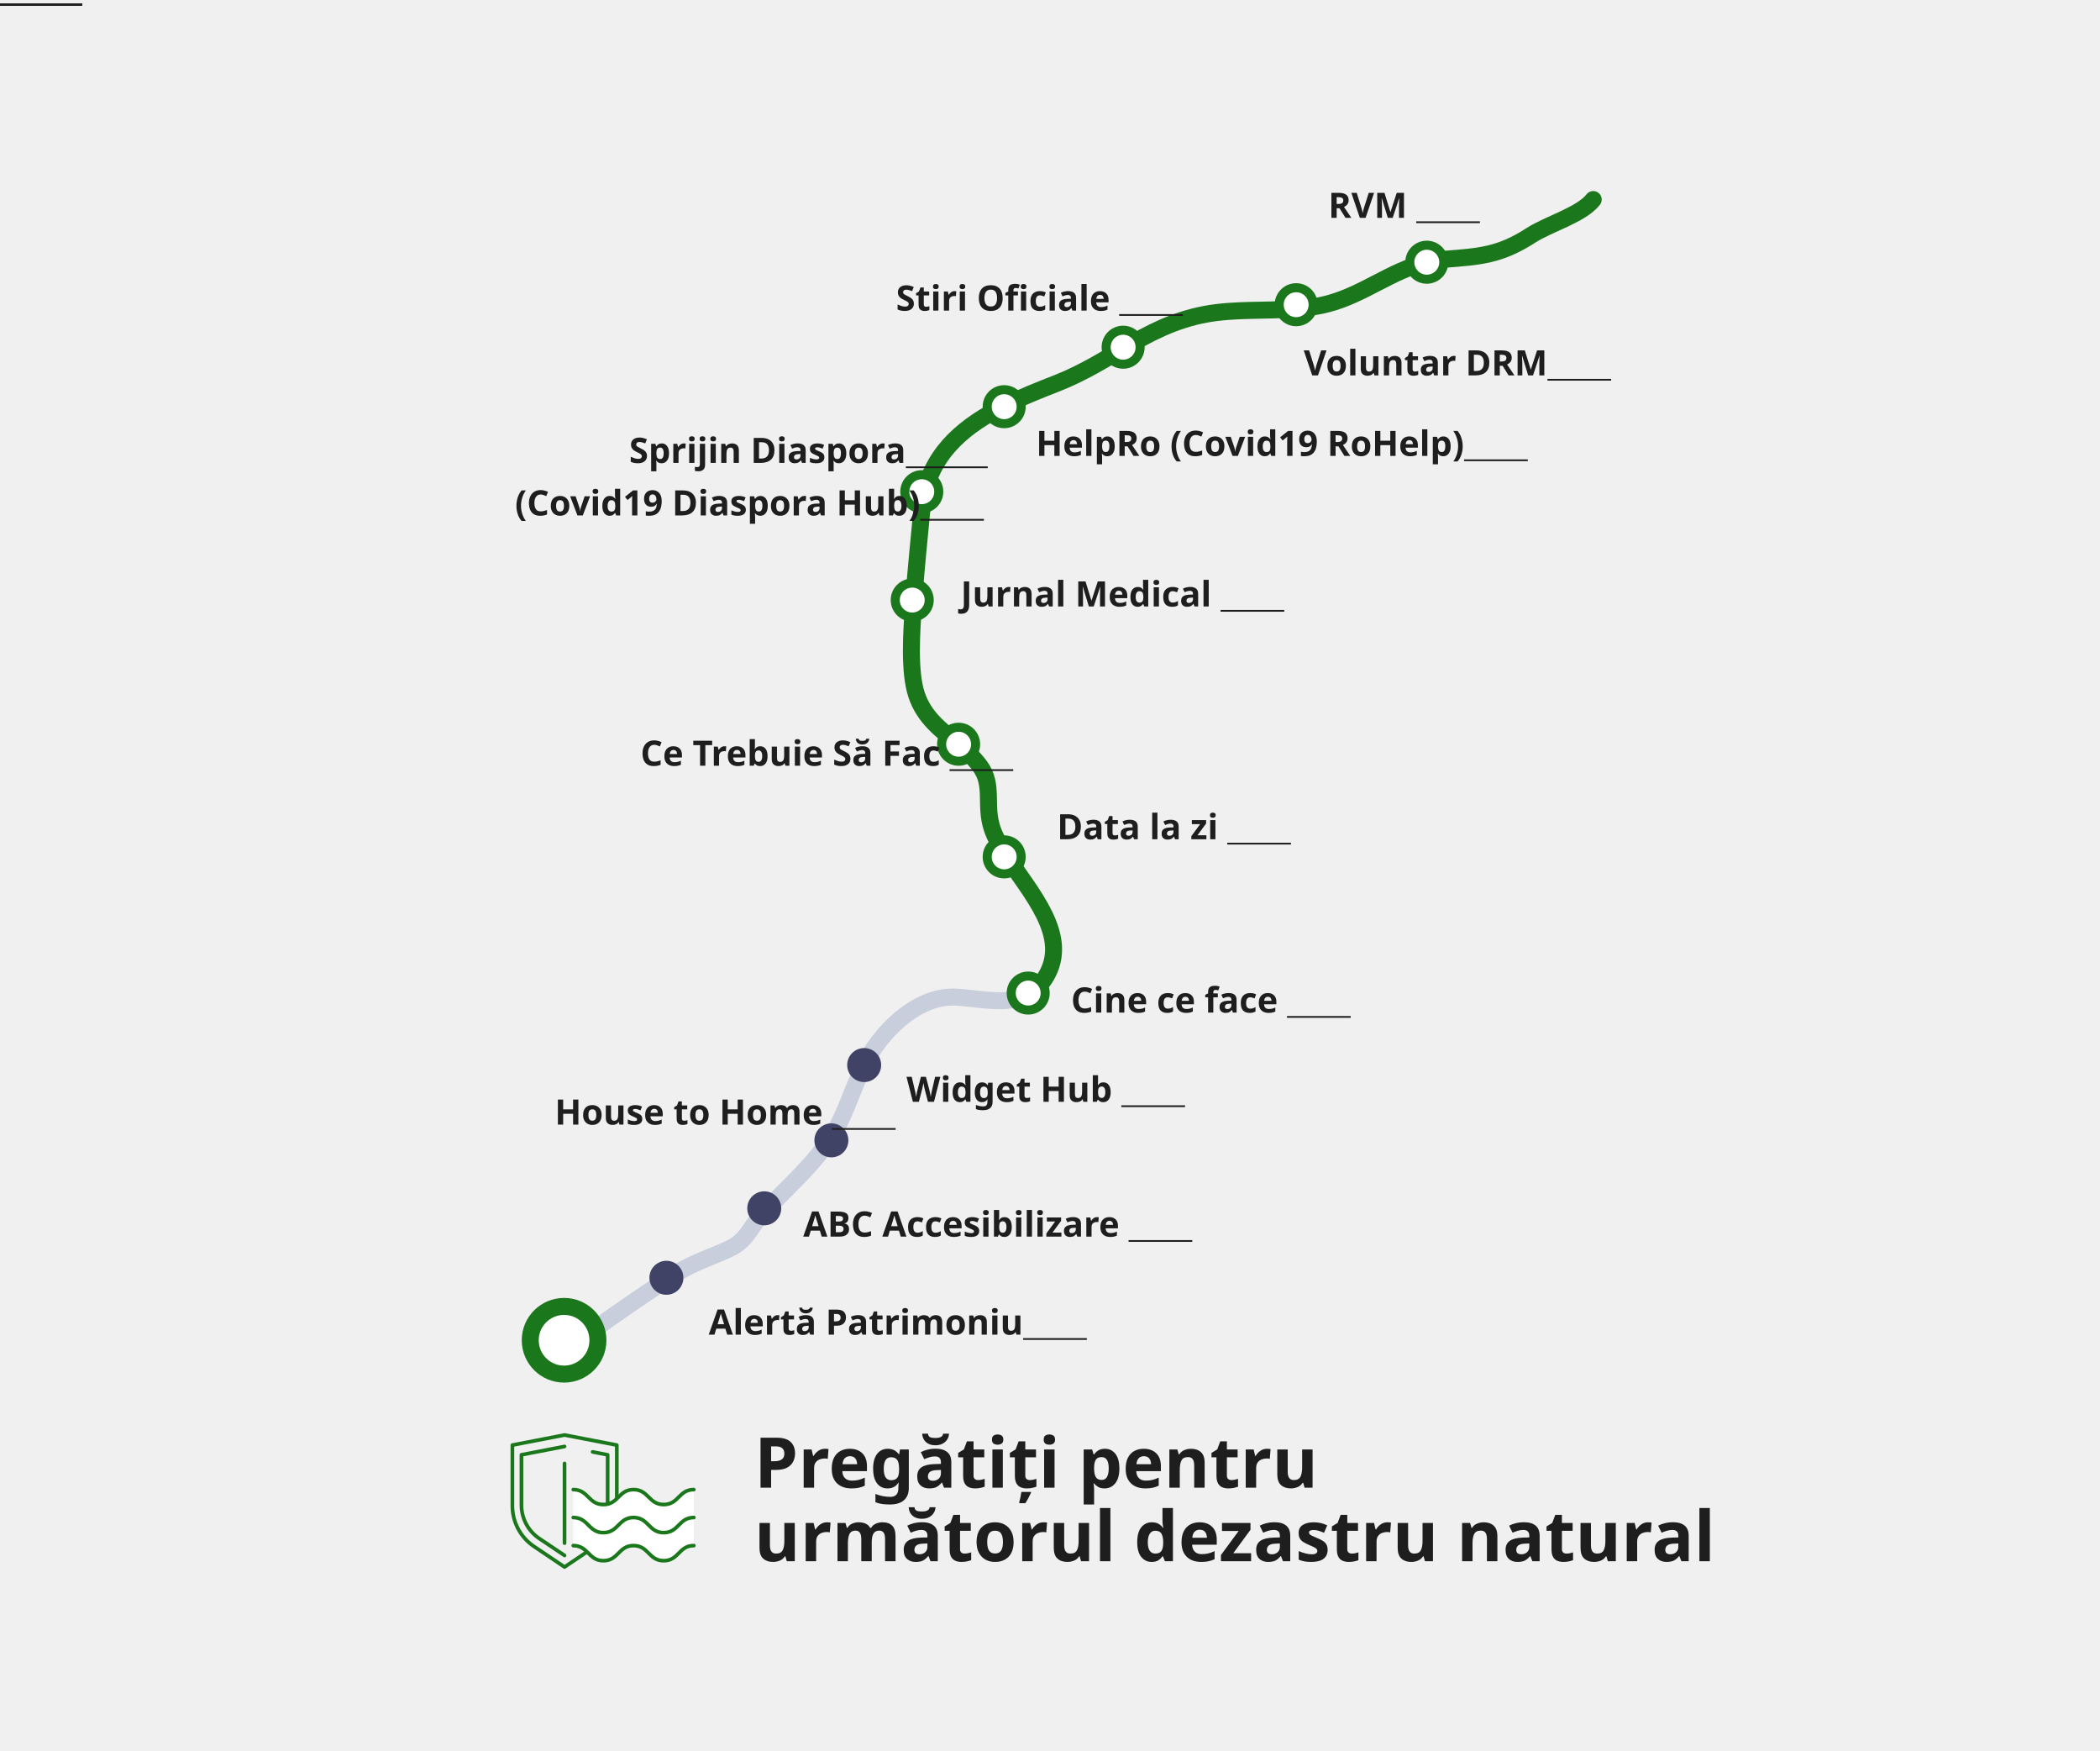
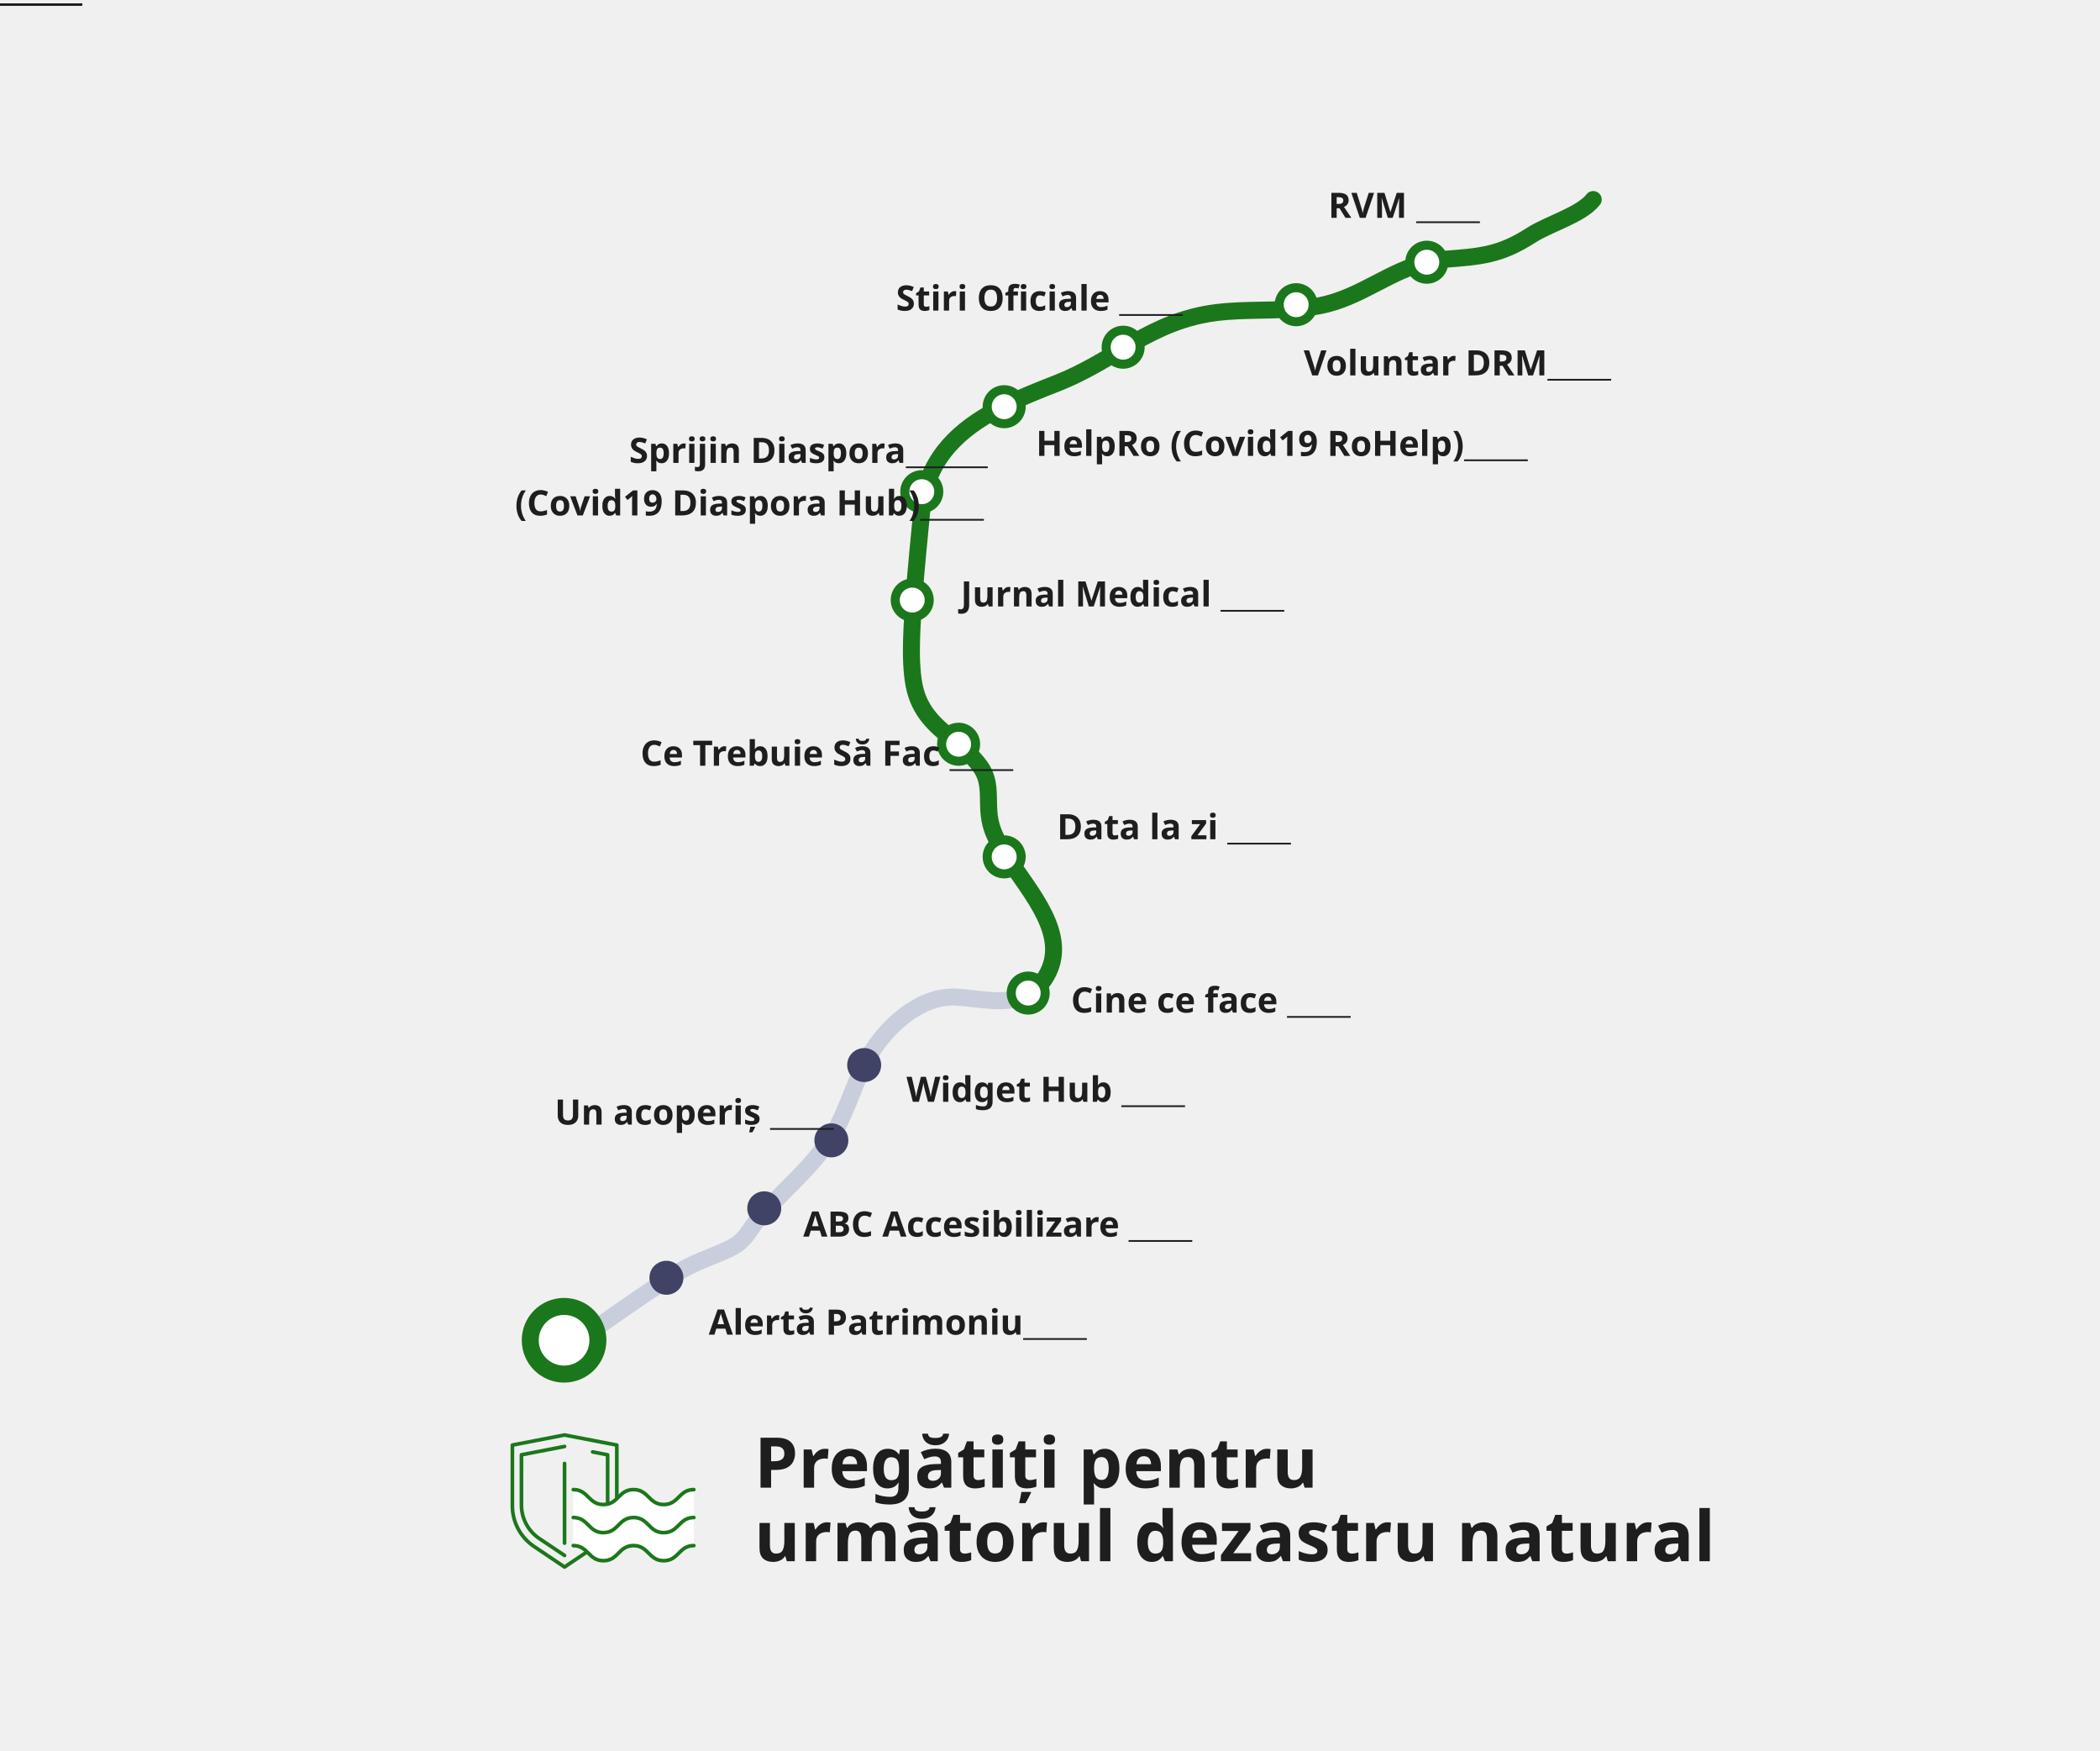
<svg xmlns="http://www.w3.org/2000/svg" viewBox="0 0 1200 1000" fill="none">
  <g id="segment-environment-01-pregatiti-pentru-urmatorul-dezastru-natural">
    <g id="Group 1170">
      <path id="Vector" d="M815.284 149.719C818.494 148.943 821.807 148.399 825.275 148.14C845.827 146.561 857.164 145.863 874.946 134.37C884.937 127.925 903.702 122.671 910.406 114" stroke="#1B771B" stroke-width="9.711" stroke-miterlimit="10" stroke-linecap="round" stroke-linejoin="round" />
      <path id="Vector_2" d="M739.861 176.509C746.28 176.017 752.596 175.189 758.704 173.584C779.256 168.226 794.967 154.611 815.286 149.745" stroke="#1B771B" stroke-width="9.711" stroke-miterlimit="10" stroke-linecap="round" stroke-linejoin="round" />
      <path id="Vector_3" d="M643.135 198.353C656.931 190.304 670.908 182.901 688.69 179.562C705.255 176.456 722.908 177.75 739.861 176.482" stroke="#1B771B" stroke-width="9.711" stroke-miterlimit="10" stroke-linecap="round" stroke-linejoin="round" />
      <path id="Vector_4" d="M573.611 231.95C583.525 226.981 594.059 222.813 604.257 218.827C618.778 213.107 630.891 205.497 643.134 198.354" stroke="#1B771B" stroke-width="9.711" stroke-miterlimit="10" stroke-linecap="round" stroke-linejoin="round" />
      <path id="Vector_5" d="M528.315 281.569C534.01 256.98 552.361 242.614 573.637 231.95" stroke="#1B771B" stroke-width="9.711" stroke-miterlimit="10" stroke-linecap="round" stroke-linejoin="round" />
      <path id="Vector_6" d="M522.258 341.204C523.474 324.691 525.26 307.401 526.813 290.861C527.124 287.626 527.616 284.52 528.289 281.569" stroke="#1B771B" stroke-width="9.711" stroke-miterlimit="10" stroke-linecap="round" stroke-linejoin="round" />
      <path id="Vector_7" d="M547.573 425.171C538.099 417.25 528.108 410.21 523.708 396.802C519.308 383.447 520.964 360.747 521.87 346.666C522 344.854 522.129 343.017 522.259 341.179" stroke="#1B771B" stroke-width="9.711" stroke-miterlimit="10" stroke-linecap="round" stroke-linejoin="round" />
      <path id="Vector_8" d="M575.086 488.998C571.566 483.589 568.615 478.335 566.933 473.313C562.455 459.931 567.994 448.569 560.048 437.749C556.45 432.857 552.075 428.923 547.598 425.17" stroke="#1B771B" stroke-width="9.711" stroke-miterlimit="10" stroke-linecap="round" stroke-linejoin="round" />
      <path id="Vector_9" d="M587.536 568.047C591.341 565.925 594.784 562.715 597.657 557.927C611.634 534.632 589.012 510.482 575.061 488.999" stroke="#1B771B" stroke-width="9.711" stroke-miterlimit="10" stroke-linecap="round" stroke-linejoin="round" />
      <path id="Vector_10" d="M323.992 769.783C327.021 768.048 329.971 766.185 332.818 764.166C344.388 755.961 356.114 747.704 367.968 739.68C373.973 735.616 380.004 731.63 386.087 727.722C396 721.355 405.81 718.482 416.293 713.641C426.775 708.801 427.914 702.149 434.903 694.384C438.63 690.243 442.512 686.283 446.395 682.374C455.946 672.771 465.6 663.402 473.417 652.065C482.735 638.528 486.592 622.868 493.839 608.451C494.538 607.079 495.237 605.733 495.988 604.387C505.849 586.89 525.443 568.616 546.201 569.626C559.454 570.273 575.346 574.777 587.511 568.047" stroke="#C8CEDB" stroke-width="9.711" stroke-miterlimit="10" stroke-linecap="round" stroke-linejoin="round" />
      <path id="Vector_11" d="M322.335 785.002C333.013 785.002 341.67 776.345 341.67 765.667C341.67 754.989 333.013 746.332 322.335 746.332C311.657 746.332 303 754.989 303 765.667C303 776.345 311.657 785.002 322.335 785.002Z" fill="white" stroke="#1B771B" stroke-width="9.711" stroke-miterlimit="10" stroke-linecap="round" stroke-linejoin="round" />
      <path id="Vector_12" d="M380.805 739.68C386.166 739.68 390.511 735.335 390.511 729.974C390.511 724.613 386.166 720.268 380.805 720.268C375.444 720.268 371.099 724.613 371.099 729.974C371.099 735.335 375.444 739.68 380.805 739.68Z" fill="#404366" />
      <path id="Vector_13" d="M436.714 700.001C442.075 700.001 446.42 695.655 446.42 690.294C446.42 684.934 442.075 680.588 436.714 680.588C431.353 680.588 427.008 684.934 427.008 690.294C427.008 695.655 431.353 700.001 436.714 700.001Z" fill="#404366" />
      <path id="Vector_14" d="M475.072 661.175C480.433 661.175 484.779 656.83 484.779 651.469C484.779 646.108 480.433 641.763 475.072 641.763C469.712 641.763 465.366 646.108 465.366 651.469C465.366 656.83 469.712 661.175 475.072 661.175Z" fill="#404366" />
      <path id="Vector_15" d="M493.813 618.157C499.173 618.157 503.519 613.811 503.519 608.451C503.519 603.09 499.173 598.745 493.813 598.745C488.452 598.745 484.106 603.09 484.106 608.451C484.106 613.811 488.452 618.157 493.813 618.157Z" fill="#404366" />
      <path id="Vector_16" d="M587.536 577.028C592.897 577.028 597.243 572.682 597.243 567.322C597.243 561.961 592.897 557.615 587.536 557.615C582.176 557.615 577.83 561.961 577.83 567.322C577.83 572.682 582.176 577.028 587.536 577.028Z" fill="white" stroke="#1B771B" stroke-width="5.177" stroke-miterlimit="10" stroke-linecap="round" stroke-linejoin="round" />
      <path id="Vector_17" d="M573.818 499.223C579.178 499.223 583.524 494.878 583.524 489.517C583.524 484.156 579.178 479.811 573.818 479.811C568.457 479.811 564.111 484.156 564.111 489.517C564.111 494.878 568.457 499.223 573.818 499.223Z" fill="white" stroke="#1B771B" stroke-width="5.177" stroke-miterlimit="10" stroke-linecap="round" stroke-linejoin="round" />
      <path id="Vector_18" d="M547.78 434.876C553.14 434.876 557.486 430.531 557.486 425.17C557.486 419.81 553.14 415.464 547.78 415.464C542.419 415.464 538.073 419.81 538.073 425.17C538.073 430.531 542.419 434.876 547.78 434.876Z" fill="white" stroke="#1B771B" stroke-width="5.177" stroke-miterlimit="10" stroke-linecap="round" stroke-linejoin="round" />
      <path id="Vector_19" d="M521.275 352.515C526.635 352.515 530.981 348.17 530.981 342.809C530.981 337.448 526.635 333.103 521.275 333.103C515.914 333.103 511.568 337.448 511.568 342.809C511.568 348.17 515.914 352.515 521.275 352.515Z" fill="white" stroke="#1B771B" stroke-width="5.177" stroke-miterlimit="10" stroke-linecap="round" stroke-linejoin="round" />
      <path id="Vector_20" d="M526.736 290.603C532.096 290.603 536.442 286.257 536.442 280.897C536.442 275.536 532.096 271.19 526.736 271.19C521.375 271.19 517.029 275.536 517.029 280.897C517.029 286.257 521.375 290.603 526.736 290.603Z" fill="white" stroke="#1B771B" stroke-width="5.177" stroke-miterlimit="10" stroke-linecap="round" stroke-linejoin="round" />
      <path id="Vector_21" d="M573.818 242.045C579.178 242.045 583.524 237.699 583.524 232.339C583.524 226.978 579.178 222.632 573.818 222.632C568.457 222.632 564.111 226.978 564.111 232.339C564.111 237.699 568.457 242.045 573.818 242.045Z" fill="white" stroke="#1B771B" stroke-width="5.177" stroke-miterlimit="10" stroke-linecap="round" stroke-linejoin="round" />
      <path id="Vector_22" d="M641.788 208.06C647.149 208.06 651.495 203.714 651.495 198.354C651.495 192.993 647.149 188.647 641.788 188.647C636.428 188.647 632.082 192.993 632.082 198.354C632.082 203.714 636.428 208.06 641.788 208.06Z" fill="white" stroke="#1B771B" stroke-width="5.177" stroke-miterlimit="10" stroke-linecap="round" stroke-linejoin="round" />
      <path id="Vector_23" d="M740.663 183.782C746.024 183.782 750.37 179.436 750.37 174.075C750.37 168.715 746.024 164.369 740.663 164.369C735.303 164.369 730.957 168.715 730.957 174.075C730.957 179.436 735.303 183.782 740.663 183.782Z" fill="white" stroke="#1B771B" stroke-width="5.177" stroke-miterlimit="10" stroke-linecap="round" stroke-linejoin="round" />
      <path id="Vector_24" d="M815.311 159.503C820.671 159.503 825.017 155.157 825.017 149.797C825.017 144.436 820.671 140.09 815.311 140.09C809.95 140.09 805.604 144.436 805.604 149.797C805.604 155.157 809.95 159.503 815.311 159.503Z" fill="white" stroke="#1B771B" stroke-width="5.177" stroke-miterlimit="10" stroke-linecap="round" stroke-linejoin="round" />
      <text id="PregÄtiÈi pentru â¨urmÄtorul dezastru natural" fill="#1E1E1E" xml:space="preserve" style="white-space: pre" font-family="Titillium Web" font-size="40" font-weight="600" letter-spacing="0px">
        <tspan x="431" y="849.9">Pregătiți pentru  </tspan>
        <tspan x="431" y="891.9">următorul dezastru natural</tspan>
      </text>
      <g id="icon-pregatiti-pentru-urmatorul-dezastru-natural 1">
        <path id="Vector_25" d="M339.998 883.481L322.594 895.207L305.172 883.481C301.362 880.924 298.24 877.469 296.081 873.42C293.922 869.371 292.793 864.853 292.793 860.264V825.555L322.594 819.793L352.461 825.555V860.264C352.451 864.86 351.308 869.382 349.134 873.432C346.961 877.481 343.823 880.933 339.998 883.481Z" stroke="#1B771B" stroke-width="2.095" stroke-linecap="round" stroke-linejoin="round" />
        <path id="Vector_26" d="M322.593 836.058V881.571" stroke="#1B771B" stroke-width="2.095" stroke-linecap="round" stroke-linejoin="round" />
        <path id="Vector_27" d="M322.594 888.609L308.205 878.96C305.055 876.85 302.473 873.996 300.688 870.651C298.903 867.305 297.97 863.572 297.97 859.78V831.102L322.594 826.345" stroke="#1B771B" stroke-width="2.095" stroke-linecap="round" stroke-linejoin="round" />
        <path id="Vector_28" d="M338.64 829.443L347.216 831.119V859.78C347.214 863.573 346.277 867.307 344.489 870.652C342.701 873.997 340.117 876.85 336.965 878.96" stroke="#1B771B" stroke-width="2.095" stroke-linecap="round" stroke-linejoin="round" />
        <path id="Vector_29" d="M396.465 882.978C387.855 882.978 387.855 891.605 379.245 891.605C370.635 891.605 370.635 882.978 362.025 882.978C353.415 882.978 353.415 891.605 344.805 891.605C336.195 891.605 336.195 882.978 327.584 882.978V850.984C336.195 850.984 336.195 859.61 344.805 859.61C353.415 859.61 353.415 850.984 362.025 850.984C370.635 850.984 370.635 859.527 379.262 859.527C387.888 859.527 387.855 850.984 396.465 850.984V882.978Z" fill="white" />
        <path id="Vector_30" d="M396.465 850.984C387.855 850.984 387.855 859.527 379.262 859.527C370.668 859.527 370.635 850.984 362.025 850.984C353.415 850.984 353.415 859.527 344.805 859.527C336.195 859.527 336.195 850.984 327.584 850.984" stroke="#1B771B" stroke-width="2.095" stroke-linecap="round" stroke-linejoin="round" />
        <path id="Vector_31" d="M327.584 866.932C336.195 866.932 336.195 875.576 344.805 875.576C353.415 875.576 353.415 866.932 362.025 866.932C370.635 866.932 370.635 875.576 379.262 875.576C387.888 875.576 387.872 866.932 396.482 866.932" stroke="#1B771B" stroke-width="2.095" stroke-linecap="round" stroke-linejoin="round" />
        <path id="Vector_32" d="M327.584 882.979C336.195 882.979 336.195 891.606 344.805 891.606C353.415 891.606 353.415 882.979 362.025 882.979C370.635 882.979 370.635 891.606 379.262 891.606C387.888 891.606 387.872 882.979 396.482 882.979" stroke="#1B771B" stroke-width="2.095" stroke-linecap="round" stroke-linejoin="round" />
      </g>
      <text class="btn-project" text-decoration="underline" cursor="pointer" data-projectid="1" id="RVM" fill="#1E1E1E" xml:space="preserve" style="white-space: pre" font-family="Titillium Web" font-size="20" font-weight="600" letter-spacing="0px">
        <tspan x="759" y="124.45">RVM</tspan>
      </text>
      <text class="btn-project" text-decoration="underline" cursor="pointer" data-projectid="2" id="Voluntar DRM" fill="#1E1E1E" xml:space="preserve" style="white-space: pre" font-family="Titillium Web" font-size="20" font-weight="600" letter-spacing="0px">
        <tspan x="745" y="214.45">Voluntar DRM</tspan>
      </text>
      <text class="btn-project" text-decoration="underline" cursor="pointer" data-projectid="3" id="Stiri Oficiale" fill="#1E1E1E" xml:space="preserve" style="white-space: pre" font-family="Titillium Web" font-size="20" font-weight="600" letter-spacing="0px">
        <tspan x="512" y="177.45">Stiri Oficiale</tspan>
      </text>
      <text class="btn-project" text-decoration="underline" cursor="pointer" data-projectid="4" id="HelpRo (Covid19 RoHelp)" fill="#1E1E1E" xml:space="preserve" style="white-space: pre" font-family="Titillium Web" font-size="20" font-weight="600" letter-spacing="0px">
        <tspan x="592" y="260.45">HelpRo (Covid19 RoHelp)</tspan>
      </text>
      <text class="btn-project" text-decoration="underline" cursor="pointer" data-projectid="5" id="Sprijin Diasporaâ¨(Covid19 Diaspora Hub)" fill="#1E1E1E" xml:space="preserve" style="white-space: pre" font-family="Titillium Web" font-size="20" font-weight="600" letter-spacing="0px">
        <tspan x="359.508" y="264.45">Sprijin Diaspora </tspan>
        <tspan x="294.312" y="294.45">(Covid19 Diaspora Hub)</tspan>
      </text>
      <text class="btn-project" text-decoration="underline" cursor="pointer" data-projectid="6" id="Jurnal Medical" fill="#1E1E1E" xml:space="preserve" style="white-space: pre" font-family="Titillium Web" font-size="20" font-weight="600" letter-spacing="0px">
        <tspan x="549" y="346.45">Jurnal Medical</tspan>
      </text>
      <text class="btn-project" text-decoration="underline" cursor="pointer" data-projectid="7" id="Ce Trebuie SÄ Fac" fill="#1E1E1E" xml:space="preserve" style="white-space: pre" font-family="Titillium Web" font-size="20" font-weight="600" letter-spacing="0px">
        <tspan x="366" y="437.45">Ce Trebuie Să Fac</tspan>
      </text>
      <text class="btn-project" text-decoration="underline" cursor="pointer" data-projectid="8" id="Data la zi" fill="#1E1E1E" xml:space="preserve" style="white-space: pre" font-family="Titillium Web" font-size="20" font-weight="600" letter-spacing="0px">
        <tspan x="604" y="479.45">Data la zi</tspan>
      </text>
      <text class="btn-project" text-decoration="underline" cursor="pointer" data-projectid="9" id="Cine ce face" fill="#1E1E1E" xml:space="preserve" style="white-space: pre" font-family="Titillium Web" font-size="20" font-weight="600" letter-spacing="0px">
        <tspan x="612" y="578.45">Cine ce face</tspan>
      </text>
      <text class="btn-project" text-decoration="underline" cursor="pointer" data-projectid="10" id="Widget Hub" fill="#1E1E1E" xml:space="preserve" style="white-space: pre" font-family="Titillium Web" font-size="20" font-weight="600" letter-spacing="0px">
        <tspan x="518" y="629.45">Widget Hub</tspan>
      </text>
-       <text class="btn-project" text-decoration="underline" cursor="pointer" data-projectid="11" id="House to Home" fill="#1E1E1E" xml:space="preserve" style="white-space: pre" font-family="Titillium Web" font-size="20" font-weight="600" letter-spacing="0px">
-         <tspan x="317" y="642.45">House to Home+       <text class="btn-project" text-decoration="underline" cursor="pointer" data-projectid="11" id="Un acoperiș" fill="#1E1E1E" xml:space="preserve" style="white-space: pre" font-family="Titillium Web" font-size="20" font-weight="600" letter-spacing="0px">
+         <tspan x="317" y="642.45">Un acoperiș</tspan>
      </text>
      <text class="btn-project" text-decoration="underline" cursor="pointer" data-projectid="12" id="ABC Accesibilizare" fill="#1E1E1E" xml:space="preserve" style="white-space: pre" font-family="Titillium Web" font-size="20" font-weight="600" letter-spacing="0px">
        <tspan x="459" y="706.45">ABC Accesibilizare</tspan>
      </text>
      <text class="btn-project" text-decoration="underline" cursor="pointer" data-projectid="13" id="AlertÄ Patrimoniu" fill="#1E1E1E" xml:space="preserve" style="white-space: pre" font-family="Titillium Web" font-size="20" font-weight="600" letter-spacing="0px">
        <tspan x="405" y="762.45">Alertă Patrimoniu</tspan>
      </text>
    </g>
  </g>
</svg>
